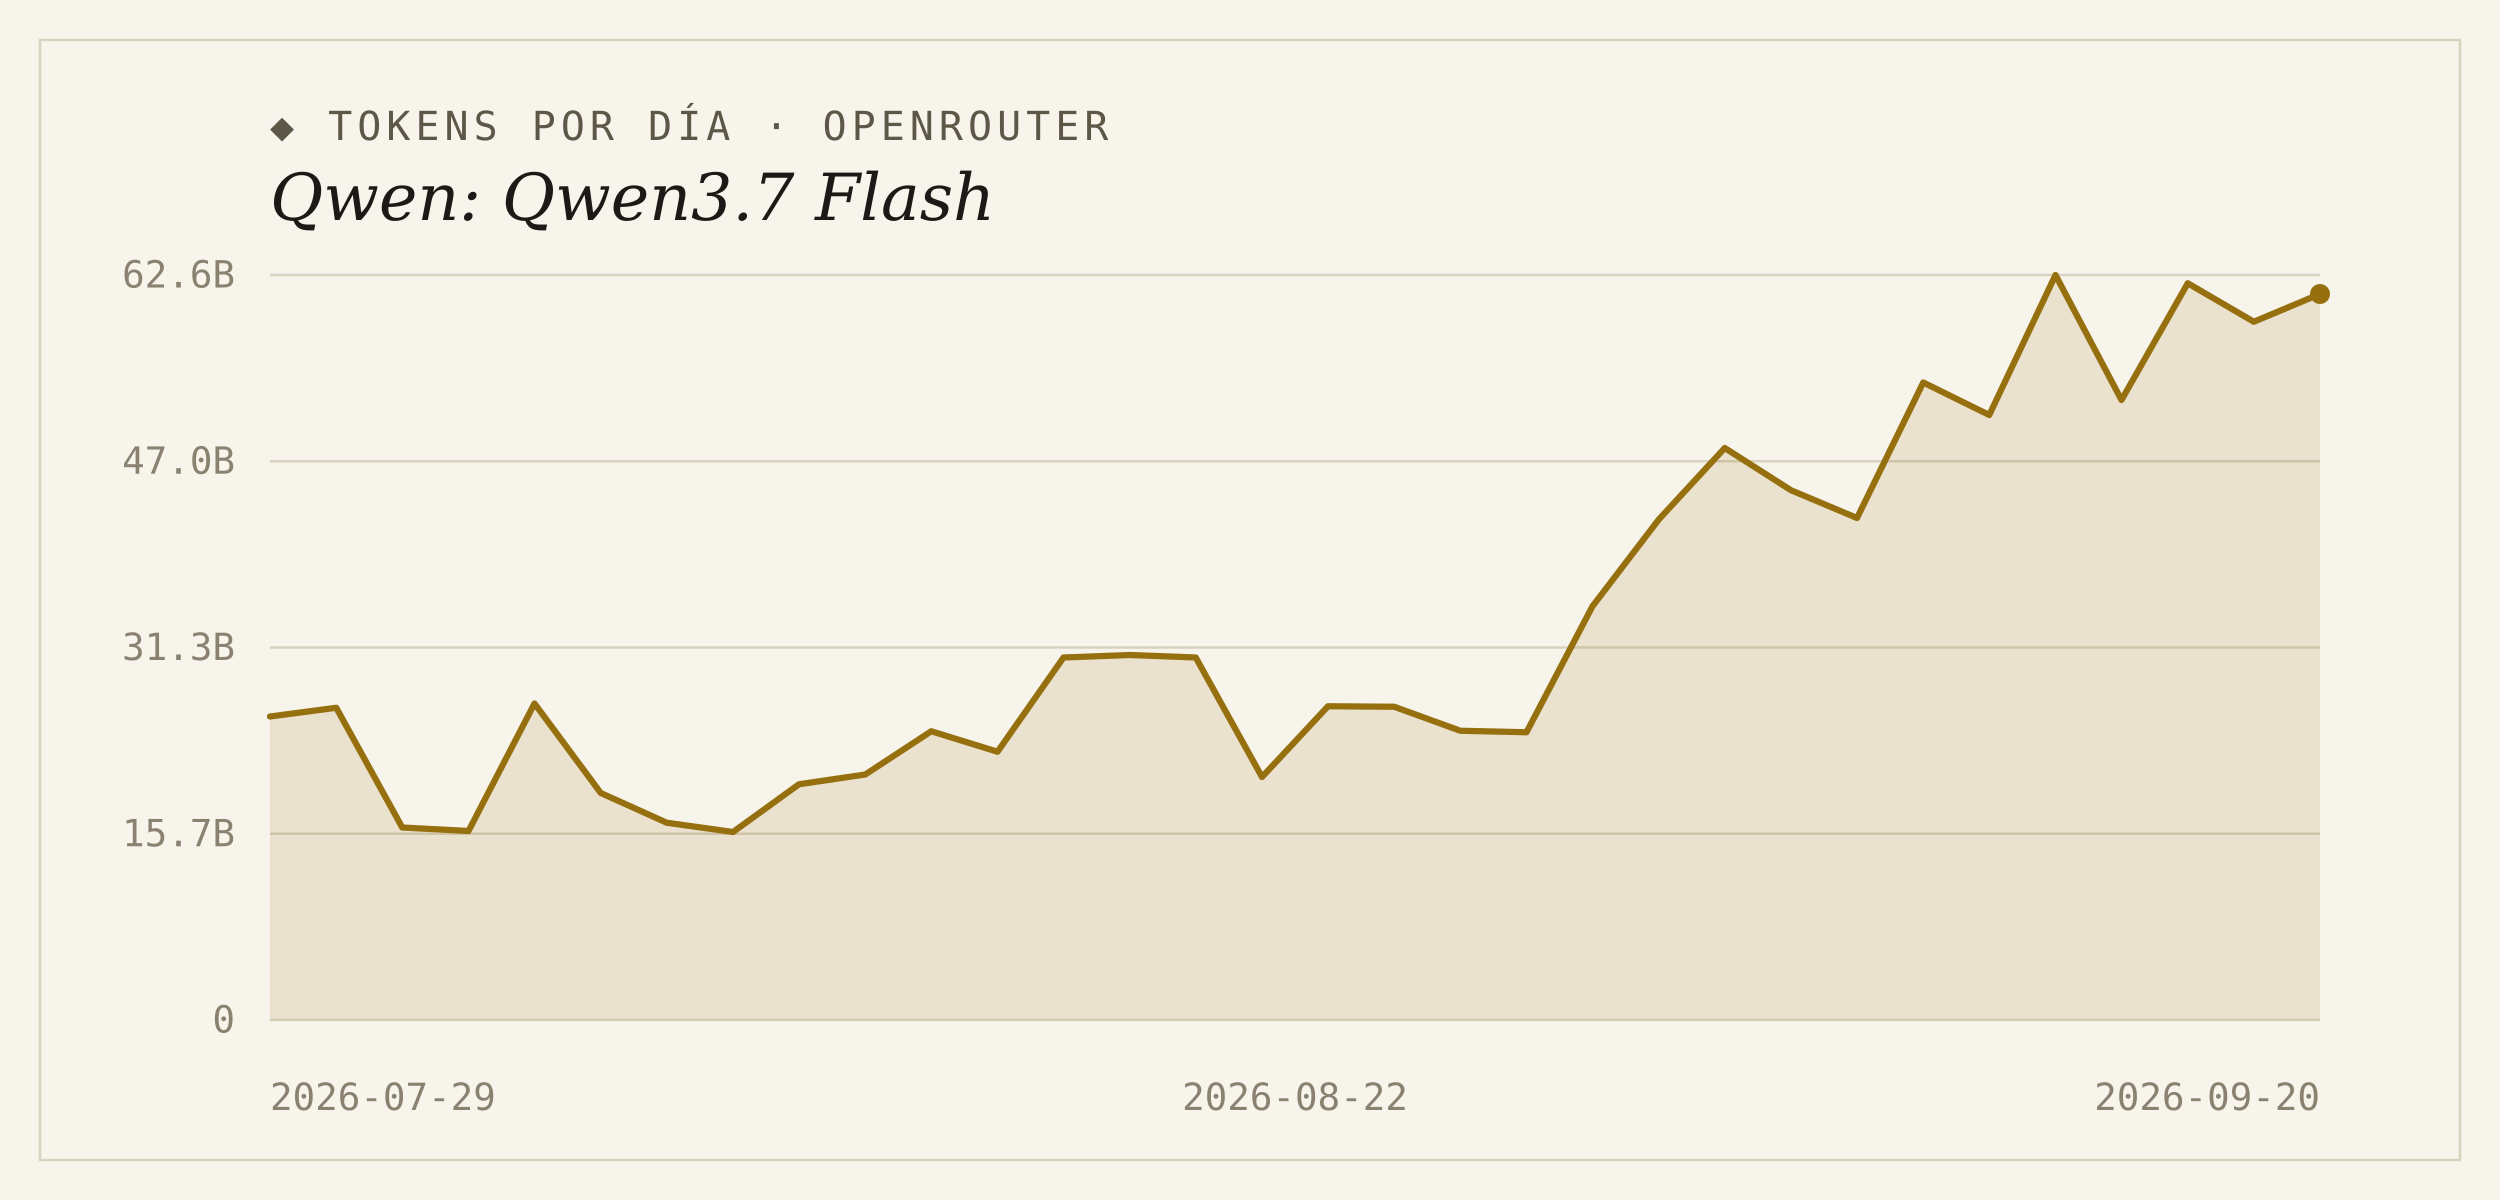
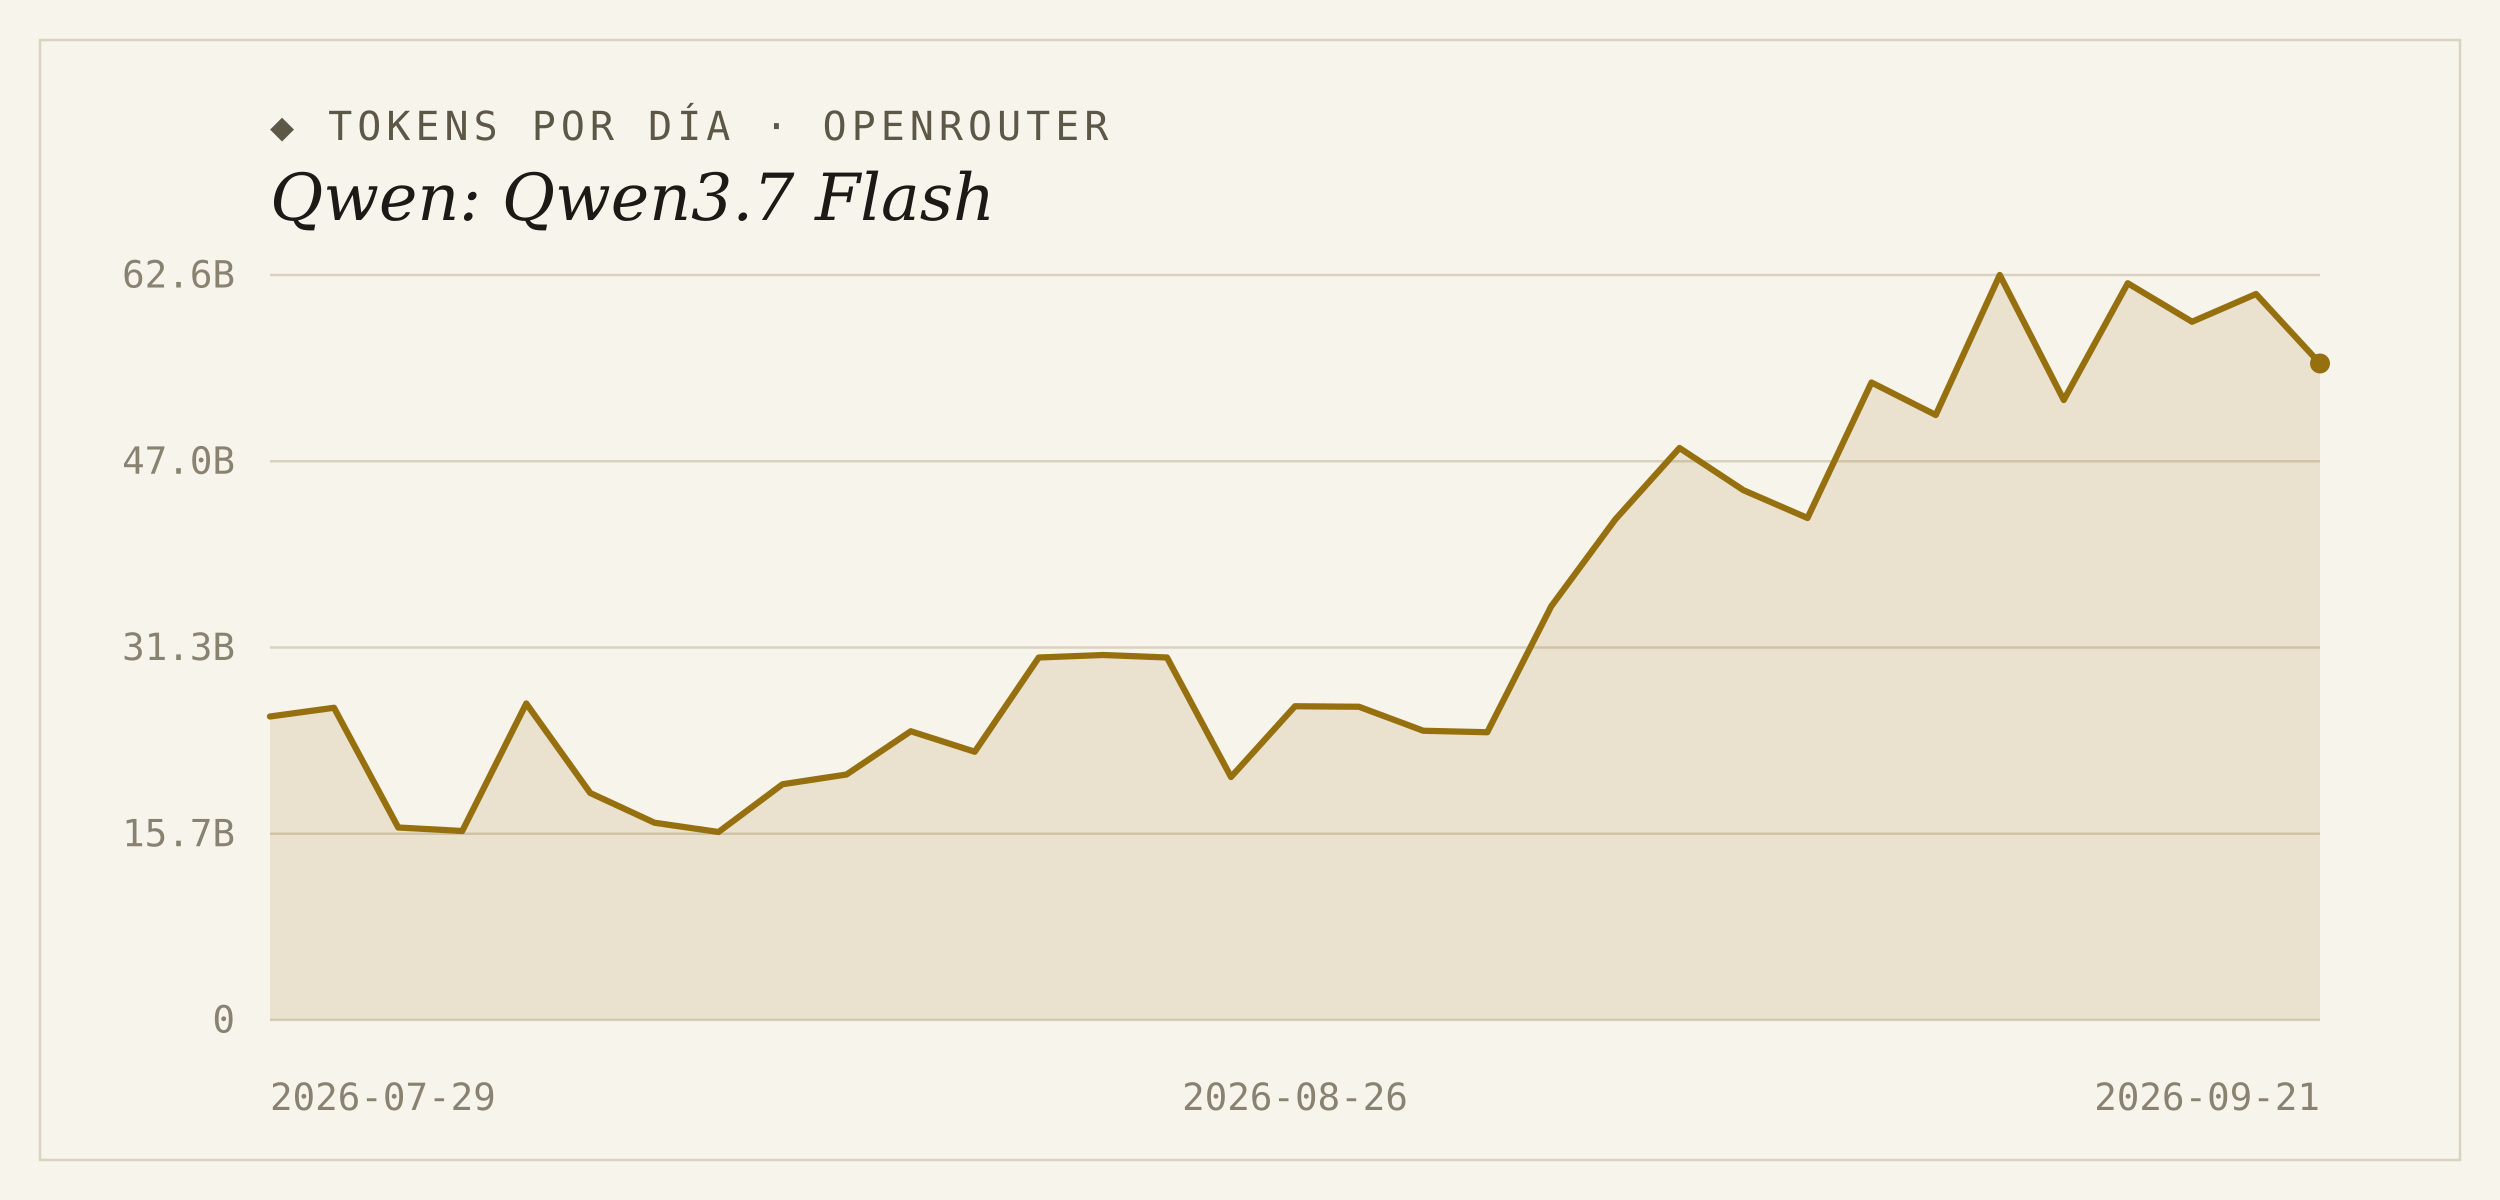
<svg xmlns="http://www.w3.org/2000/svg" width="1000" height="480" viewBox="0 0 1000 480">
  <rect width="1000" height="480" fill="#f7f4ec" />
  <rect x="16" y="16" width="968" height="448" fill="none" stroke="#d9d2bf" stroke-width="1" />
  <text x="108" y="56" font-family="'DejaVu Sans Mono', Consolas, monospace" font-size="16" letter-spacing="2" fill="#5d5748">◆ TOKENS POR DÍA · OPENROUTER</text>
  <text x="108" y="88" font-family="Georgia, 'DejaVu Serif', serif" font-size="26" font-style="italic" fill="#1c1a16">Qwen: Qwen3.7 Flash</text>
  <line x1="108" y1="408.0" x2="928" y2="408.0" stroke="#d9d2bf" stroke-width="1" />
  <text x="94" y="413" text-anchor="end" font-family="'DejaVu Sans Mono', Consolas, monospace" font-size="15" fill="#8a8271">0</text>
  <line x1="108" y1="333.5" x2="928" y2="333.5" stroke="#d9d2bf" stroke-width="1" />
  <text x="94" y="338.5" text-anchor="end" font-family="'DejaVu Sans Mono', Consolas, monospace" font-size="15" fill="#8a8271">15.7B</text>
  <line x1="108" y1="259.0" x2="928" y2="259.0" stroke="#d9d2bf" stroke-width="1" />
  <text x="94" y="264" text-anchor="end" font-family="'DejaVu Sans Mono', Consolas, monospace" font-size="15" fill="#8a8271">31.3B</text>
  <line x1="108" y1="184.5" x2="928" y2="184.5" stroke="#d9d2bf" stroke-width="1" />
  <text x="94" y="189.5" text-anchor="end" font-family="'DejaVu Sans Mono', Consolas, monospace" font-size="15" fill="#8a8271">47.0B</text>
  <line x1="108" y1="110.0" x2="928" y2="110.0" stroke="#d9d2bf" stroke-width="1" />
  <text x="94" y="115" text-anchor="end" font-family="'DejaVu Sans Mono', Consolas, monospace" font-size="15" fill="#8a8271">62.6B</text>
-   <path d="M 108,408.0 L 108.0,286.6 L 134.5,283.1 L 160.9,331.0 L 187.4,332.4 L 213.8,281.4 L 240.3,317.2 L 266.7,329.1 L 293.2,332.8 L 319.6,313.7 L 346.1,309.8 L 372.5,292.5 L 399.0,300.7 L 425.4,263.0 L 451.9,262.0 L 478.3,263.0 L 504.8,310.8 L 531.2,282.5 L 557.7,282.7 L 584.1,292.3 L 610.6,292.9 L 637.0,242.5 L 663.5,207.8 L 689.9,179.2 L 716.4,196.1 L 742.8,207.2 L 769.3,153.0 L 795.7,166.0 L 822.2,110.0 L 848.6,160.0 L 875.1,113.3 L 901.5,128.7 L 928.0,117.6 L 928.0,408.0 Z" fill="#96700f" fill-opacity="0.14" />
-   <polyline points="108.0,286.6 134.5,283.1 160.9,331.0 187.4,332.4 213.8,281.4 240.3,317.2 266.7,329.1 293.2,332.8 319.6,313.7 346.1,309.8 372.5,292.5 399.0,300.7 425.4,263.0 451.9,262.0 478.3,263.0 504.8,310.8 531.2,282.5 557.7,282.7 584.1,292.3 610.6,292.9 637.0,242.5 663.5,207.8 689.9,179.2 716.4,196.1 742.8,207.2 769.3,153.0 795.7,166.0 822.2,110.0 848.6,160.0 875.1,113.3 901.5,128.7 928.0,117.6" fill="none" stroke="#96700f" stroke-width="2.5" stroke-linejoin="round" stroke-linecap="round" />
-   <circle cx="928.0" cy="117.6" r="4" fill="#96700f" />
+   <path d="M 108,408.0 L 108.0,286.6 L 133.6,283.1 L 159.3,331.0 L 184.9,332.4 L 210.5,281.4 L 236.1,317.2 L 261.8,329.1 L 287.4,332.8 L 313.0,313.7 L 338.6,309.8 L 364.3,292.5 L 389.9,300.7 L 415.5,263.0 L 441.1,262.0 L 466.8,263.0 L 492.4,310.8 L 518.0,282.5 L 543.6,282.7 L 569.3,292.3 L 594.9,292.9 L 620.5,242.5 L 646.1,207.8 L 671.8,179.2 L 697.4,196.1 L 723.0,207.2 L 748.6,153.0 L 774.3,166.0 L 799.9,110.0 L 825.5,160.0 L 851.1,113.3 L 876.8,128.7 L 902.4,117.6 L 928.0,145.4 L 928.0,408.0 Z" fill="#96700f" fill-opacity="0.14" />
+   <polyline points="108.0,286.6 133.6,283.1 159.3,331.0 184.9,332.4 210.5,281.4 236.1,317.2 261.8,329.1 287.4,332.8 313.0,313.7 338.6,309.8 364.3,292.5 389.9,300.7 415.5,263.0 441.1,262.0 466.8,263.0 492.4,310.8 518.0,282.5 543.6,282.7 569.3,292.3 594.9,292.9 620.5,242.5 646.1,207.8 671.8,179.2 697.4,196.1 723.0,207.2 748.6,153.0 774.3,166.0 799.9,110.0 825.5,160.0 851.1,113.3 876.8,128.7 902.4,117.6 928.0,145.4" fill="none" stroke="#96700f" stroke-width="2.5" stroke-linejoin="round" stroke-linecap="round" />
+   <circle cx="928.0" cy="145.4" r="4" fill="#96700f" />
  <text x="108" y="444" text-anchor="start" font-family="'DejaVu Sans Mono', Consolas, monospace" font-size="15" fill="#8a8271">2026-07-29</text>
-   <text x="518" y="444" text-anchor="middle" font-family="'DejaVu Sans Mono', Consolas, monospace" font-size="15" fill="#8a8271">2026-08-22</text>
-   <text x="928" y="444" text-anchor="end" font-family="'DejaVu Sans Mono', Consolas, monospace" font-size="15" fill="#8a8271">2026-09-20</text>
+   <text x="518" y="444" text-anchor="middle" font-family="'DejaVu Sans Mono', Consolas, monospace" font-size="15" fill="#8a8271">2026-08-26</text>
+   <text x="928" y="444" text-anchor="end" font-family="'DejaVu Sans Mono', Consolas, monospace" font-size="15" fill="#8a8271">2026-09-21</text>
</svg>
